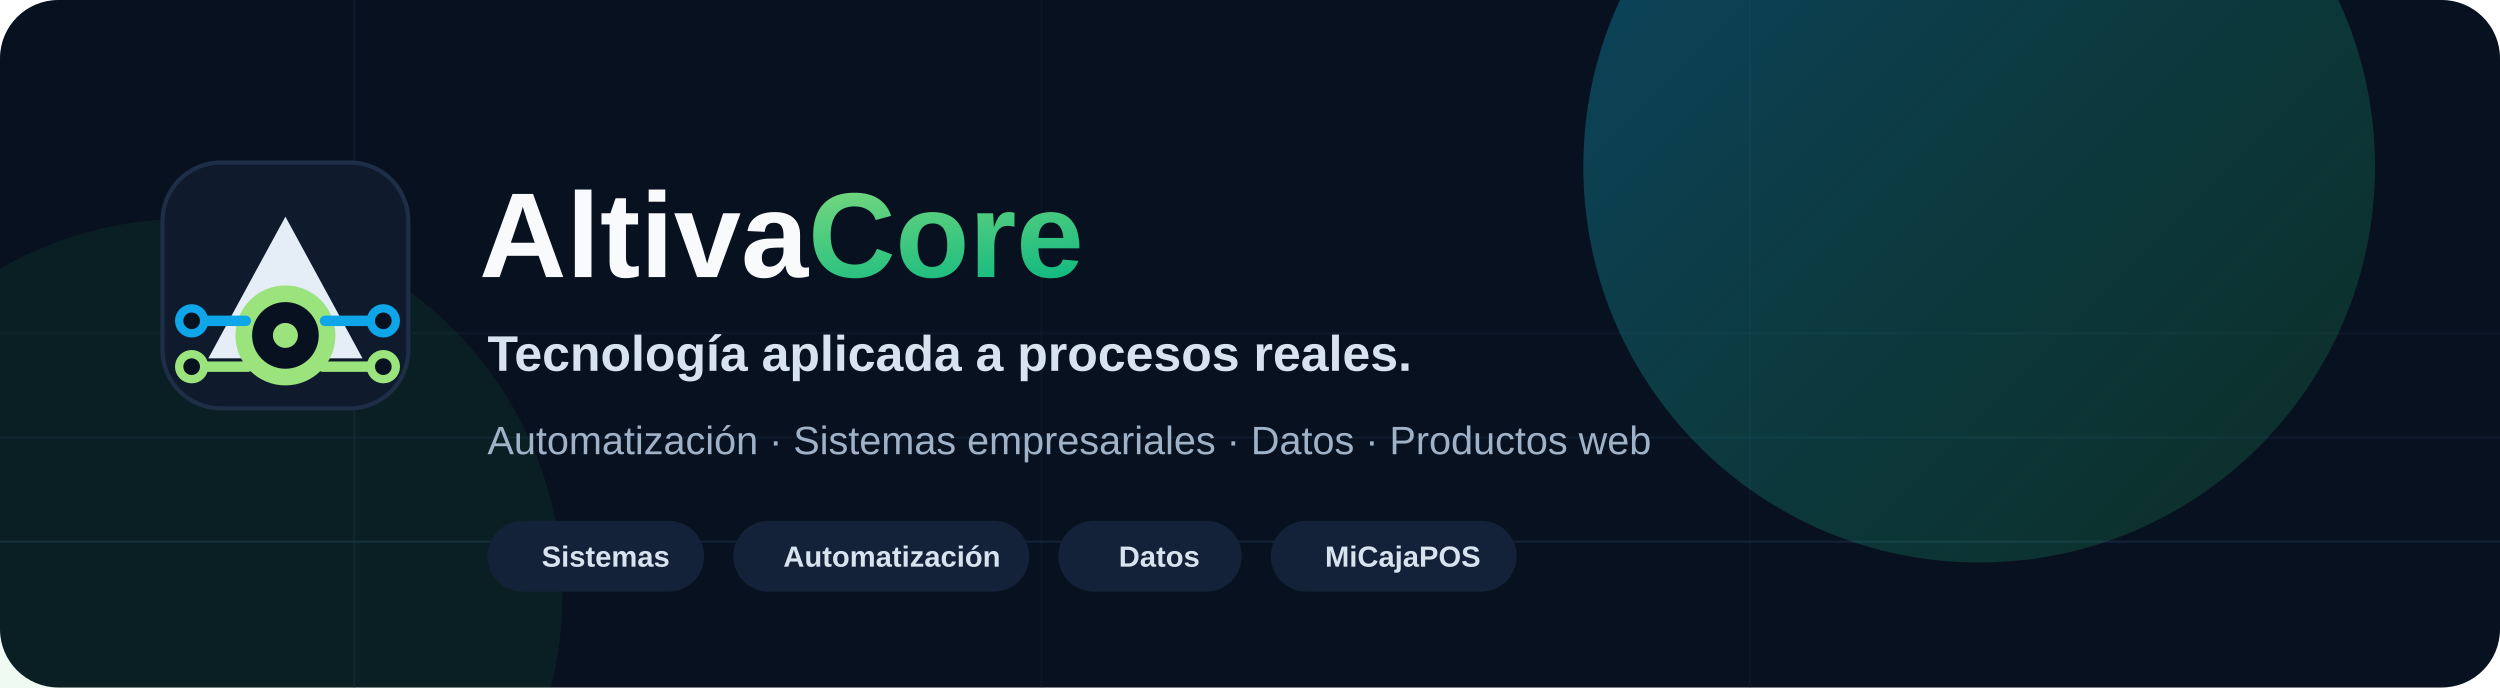
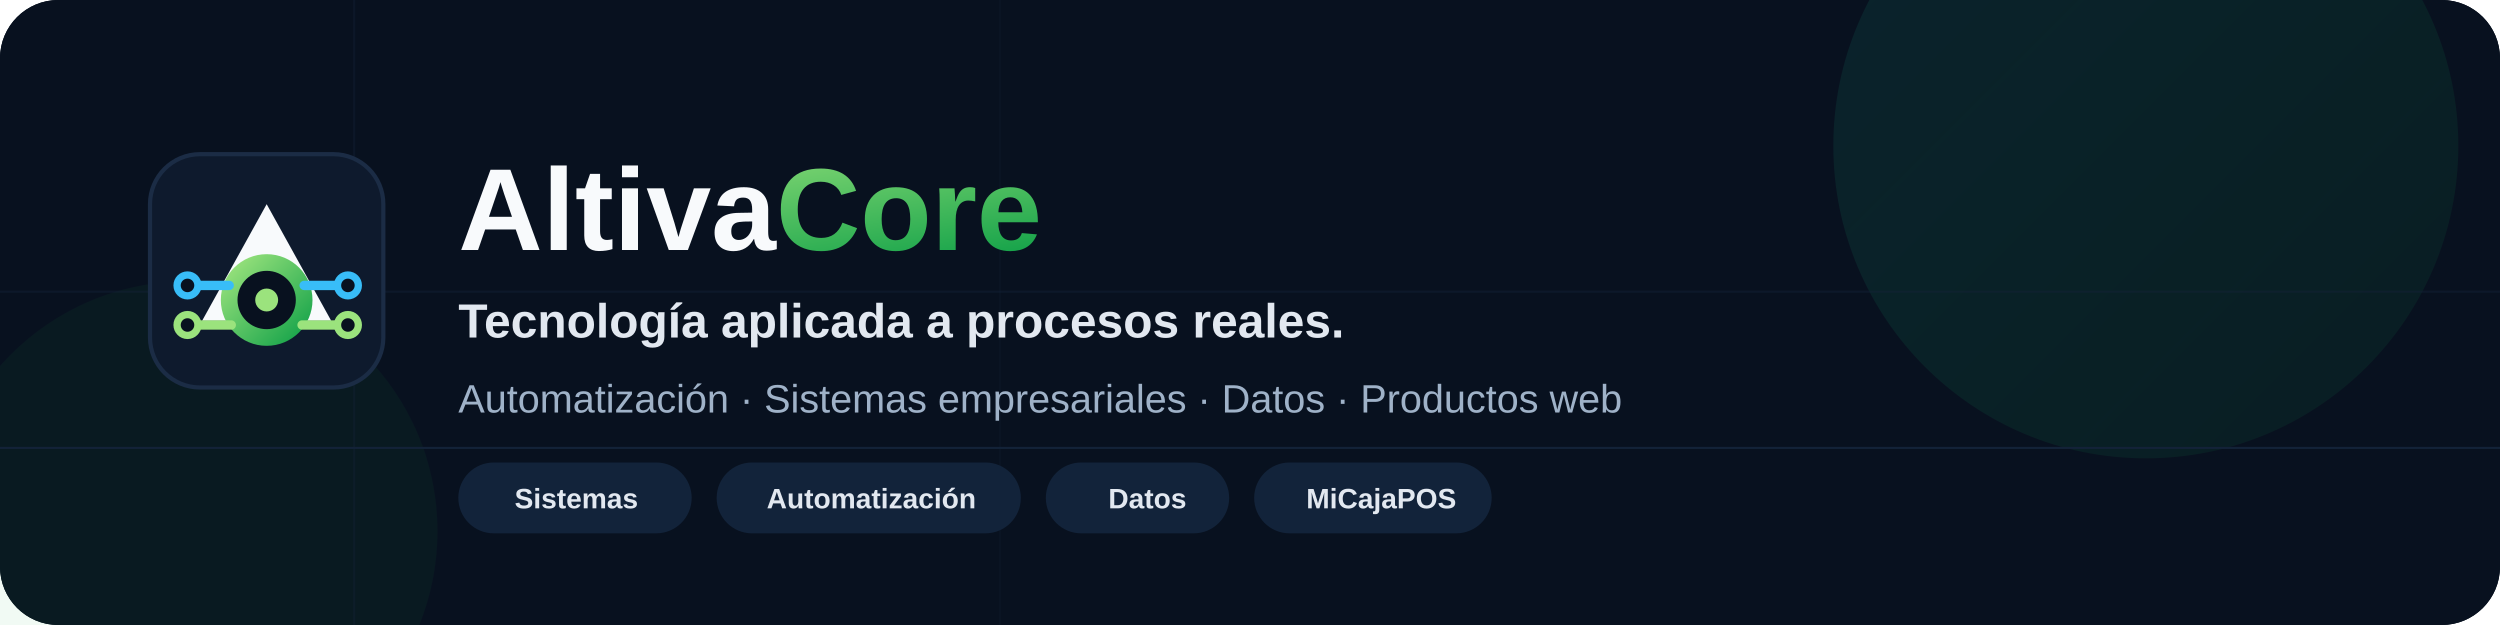
- <svg xmlns="http://www.w3.org/2000/svg" width="1200" height="330" viewBox="0 0 1200 330" fill="none">
-   <rect width="1200" height="330" rx="28" fill="#08111F" />
+ <svg xmlns="http://www.w3.org/2000/svg" width="1200" height="300" viewBox="0 0 1200 300" fill="none">
+   <rect width="1200" height="300" rx="28" fill="#08111F" />
  <defs>
-     <linearGradient id="greenGradient" x1="0" y1="0" x2="1" y2="1">
+     <linearGradient id="coreGradient" x1="0" y1="0" x2="1" y2="1">
      <stop offset="0%" stop-color="#9BE37D" />
-       <stop offset="100%" stop-color="#10B981" />
+       <stop offset="100%" stop-color="#16A34A" />
    </linearGradient>
-     <linearGradient id="blueGlow" x1="0" y1="0" x2="1" y2="1">
-       <stop offset="0%" stop-color="#0EA5E9" stop-opacity="0.35" />
-       <stop offset="100%" stop-color="#22C55E" stop-opacity="0.15" />
+     <linearGradient id="accentGlow" x1="0" y1="0" x2="1" y2="1">
+       <stop offset="0%" stop-color="#0F766E" stop-opacity="0.18" />
+       <stop offset="100%" stop-color="#16A34A" stop-opacity="0.08" />
    </linearGradient>
  </defs>
-   <path d="M0 260 H1200" stroke="#132238" stroke-width="1" />
-   <path d="M0 210 H1200" stroke="#132238" stroke-width="1" opacity="0.6" />
-   <path d="M0 160 H1200" stroke="#132238" stroke-width="1" opacity="0.4" />
-   <path d="M170 0 V330" stroke="#132238" stroke-width="1" opacity="0.5" />
-   <path d="M500 0 V330" stroke="#132238" stroke-width="1" opacity="0.3" />
-   <path d="M840 0 V330" stroke="#132238" stroke-width="1" opacity="0.3" />
-   <circle cx="950" cy="80" r="190" fill="url(#blueGlow)" />
-   <circle cx="90" cy="285" r="180" fill="#22C55E" opacity="0.08" />
-   <rect x="78" y="78" width="118" height="118" rx="28" fill="#0F1B2D" stroke="#1E2E46" stroke-width="2" />
-   <path d="M137 104 L174 172 H151 L137 146 L123 172 H100 L137 104Z" fill="#E5EDF7" />
-   <circle cx="137" cy="161" r="20" fill="#08111F" stroke="#9BE37D" stroke-width="8" />
-   <circle cx="137" cy="161" r="6" fill="#9BE37D" />
-   <path d="M94 154 H118" stroke="#0EA5E9" stroke-width="5" stroke-linecap="round" />
-   <path d="M156 154 H182" stroke="#0EA5E9" stroke-width="5" stroke-linecap="round" />
-   <circle cx="92" cy="154" r="6" fill="#08111F" stroke="#0EA5E9" stroke-width="4" />
-   <circle cx="184" cy="154" r="6" fill="#08111F" stroke="#0EA5E9" stroke-width="4" />
-   <path d="M94 176 H119" stroke="#9BE37D" stroke-width="5" stroke-linecap="round" />
-   <path d="M155 176 H182" stroke="#9BE37D" stroke-width="5" stroke-linecap="round" />
-   <circle cx="92" cy="176" r="6" fill="#08111F" stroke="#9BE37D" stroke-width="4" />
-   <circle cx="184" cy="176" r="6" fill="#08111F" stroke="#9BE37D" stroke-width="4" />
-   <text x="230" y="133" fill="#F8FAFC" font-family="Segoe UI, Arial, sans-serif" font-size="58" font-weight="800">
-     Altiva<tspan fill="url(#greenGradient)">Core</tspan>
+   <rect x="0" y="0" width="1200" height="300" rx="28" fill="#08111F" />
+   <circle cx="1030" cy="70" r="150" fill="url(#accentGlow)" />
+   <circle cx="90" cy="255" r="120" fill="#16A34A" opacity="0.06" />
+   <path d="M0 215H1200" stroke="#132238" stroke-width="1" />
+   <path d="M0 140H1200" stroke="#132238" stroke-width="1" opacity="0.45" />
+   <path d="M170 0V300" stroke="#132238" stroke-width="1" opacity="0.35" />
+   <path d="M480 0V300" stroke="#132238" stroke-width="1" opacity="0.18" />
+   <rect x="72" y="74" width="112" height="112" rx="24" fill="#0E1A2D" stroke="#1B2C45" stroke-width="2" />
+   <path d="M128 98L159 154H140L128 132L116 154H97L128 98Z" fill="#F8FAFC" />
+   <circle cx="128" cy="144" r="18" fill="#08111F" stroke="url(#coreGradient)" stroke-width="8" />
+   <circle cx="128" cy="144" r="5.5" fill="#9BE37D" />
+   <path d="M92 137H110" stroke="#38BDF8" stroke-width="4.5" stroke-linecap="round" />
+   <path d="M146 137H165" stroke="#38BDF8" stroke-width="4.5" stroke-linecap="round" />
+   <circle cx="90" cy="137" r="5" fill="#08111F" stroke="#38BDF8" stroke-width="3.5" />
+   <circle cx="167" cy="137" r="5" fill="#08111F" stroke="#38BDF8" stroke-width="3.5" />
+   <path d="M92 156H111" stroke="#9BE37D" stroke-width="4.5" stroke-linecap="round" />
+   <path d="M145 156H165" stroke="#9BE37D" stroke-width="4.5" stroke-linecap="round" />
+   <circle cx="90" cy="156" r="5" fill="#08111F" stroke="#9BE37D" stroke-width="3.5" />
+   <circle cx="167" cy="156" r="5" fill="#08111F" stroke="#9BE37D" stroke-width="3.5" />
+   <text x="220" y="120" fill="#F8FAFC" font-family="Segoe UI, Arial, sans-serif" font-size="56" font-weight="800">
+     Altiva<tspan fill="url(#coreGradient)">Core</tspan>
  </text>
-   <text x="234" y="178" fill="#D8E3F0" font-family="Segoe UI, Arial, sans-serif" font-size="24" font-weight="600">
+   <text x="220" y="162" fill="#E2E8F0" font-family="Segoe UI, Arial, sans-serif" font-size="23" font-weight="600">
    Tecnología aplicada a procesos reales.
  </text>
-   <text x="234" y="218" fill="#9FB2C8" font-family="Segoe UI, Arial, sans-serif" font-size="19">
+   <text x="220" y="198" fill="#9FB2C8" font-family="Segoe UI, Arial, sans-serif" font-size="19">
    Automatización · Sistemas empresariales · Datos · Productos web
  </text>
-   <g font-family="Segoe UI, Arial, sans-serif" font-size="14" font-weight="700">
-     <rect x="234" y="250" width="104" height="34" rx="17" fill="#132238" />
-     <text x="260" y="272" fill="#D8E3F0">Sistemas</text>
-     <rect x="352" y="250" width="142" height="34" rx="17" fill="#132238" />
-     <text x="376" y="272" fill="#D8E3F0">Automatización</text>
-     <rect x="508" y="250" width="88" height="34" rx="17" fill="#132238" />
-     <text x="537" y="272" fill="#D8E3F0">Datos</text>
-     <rect x="610" y="250" width="118" height="34" rx="17" fill="#132238" />
-     <text x="636" y="272" fill="#D8E3F0">MiCajaPOS</text>
+   <g font-family="Segoe UI, Arial, sans-serif" font-size="13.5" font-weight="700">
+     <rect x="220" y="222" width="112" height="34" rx="17" fill="#12233A" />
+     <text x="247" y="244" fill="#E2E8F0">Sistemas</text>
+     <rect x="344" y="222" width="146" height="34" rx="17" fill="#12233A" />
+     <text x="368" y="244" fill="#E2E8F0">Automatización</text>
+     <rect x="502" y="222" width="88" height="34" rx="17" fill="#12233A" />
+     <text x="532" y="244" fill="#E2E8F0">Datos</text>
+     <rect x="602" y="222" width="114" height="34" rx="17" fill="#12233A" />
+     <text x="627" y="244" fill="#E2E8F0">MiCajaPOS</text>
  </g>
</svg>
